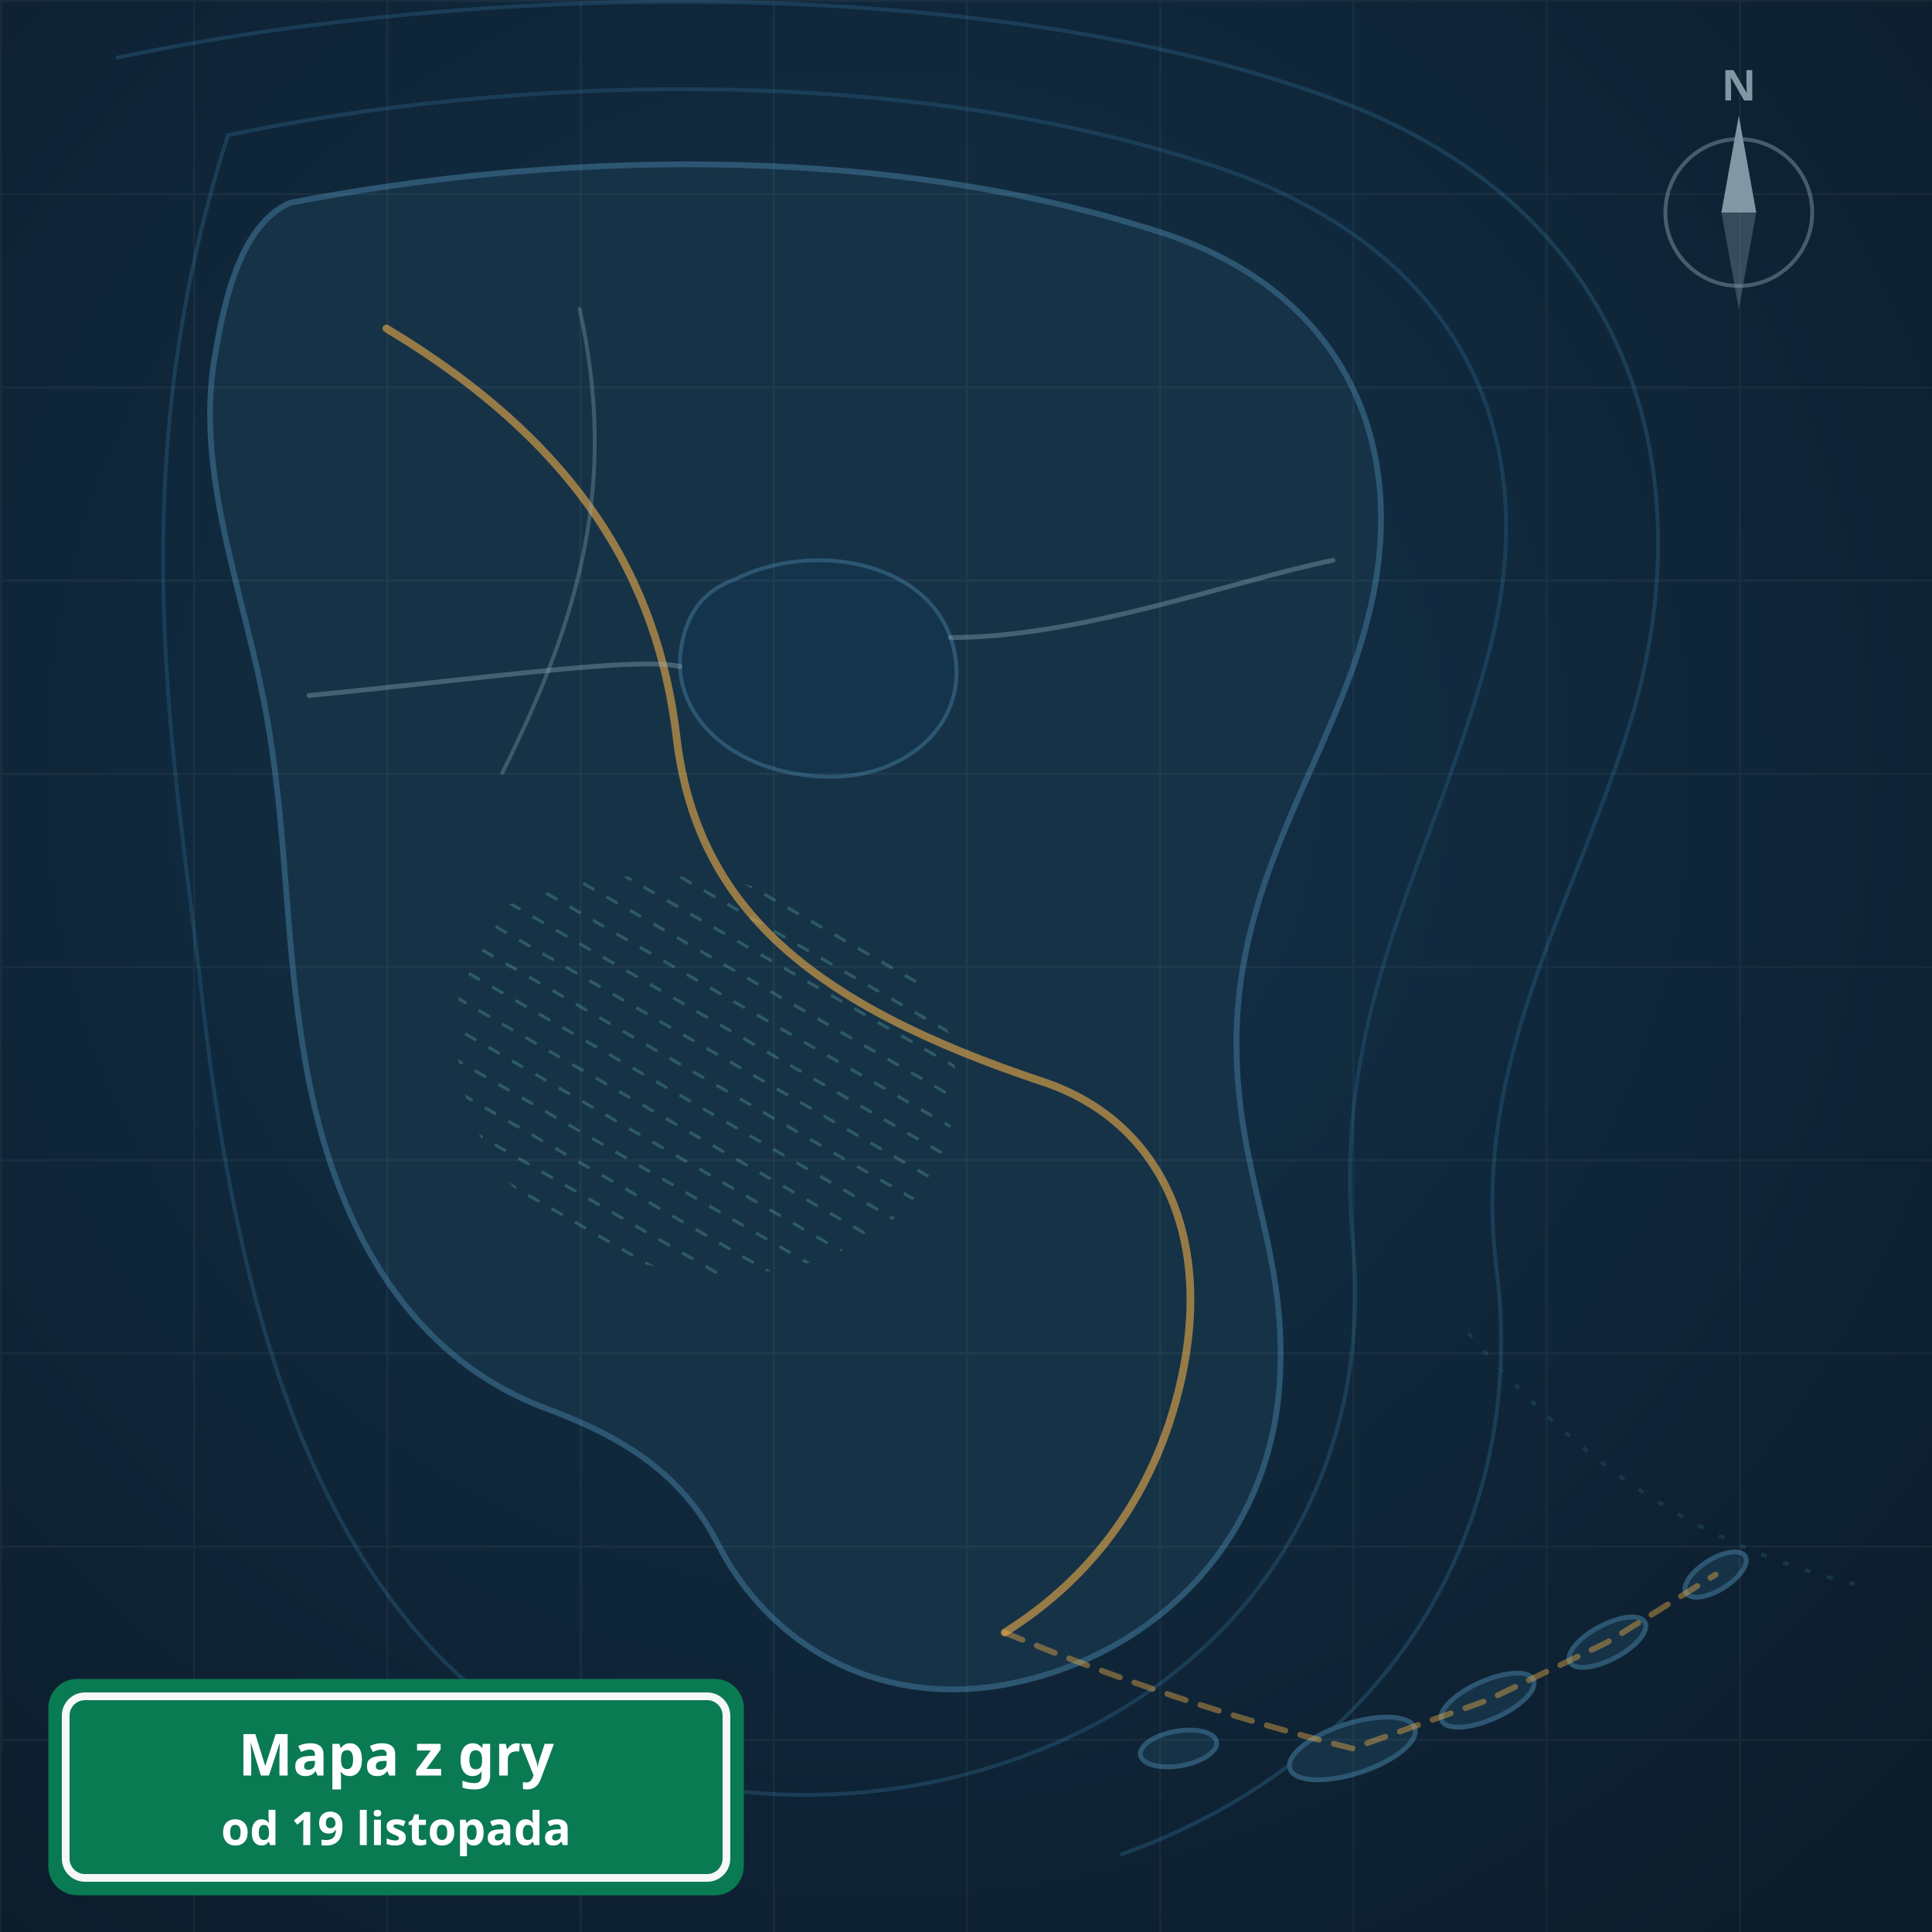
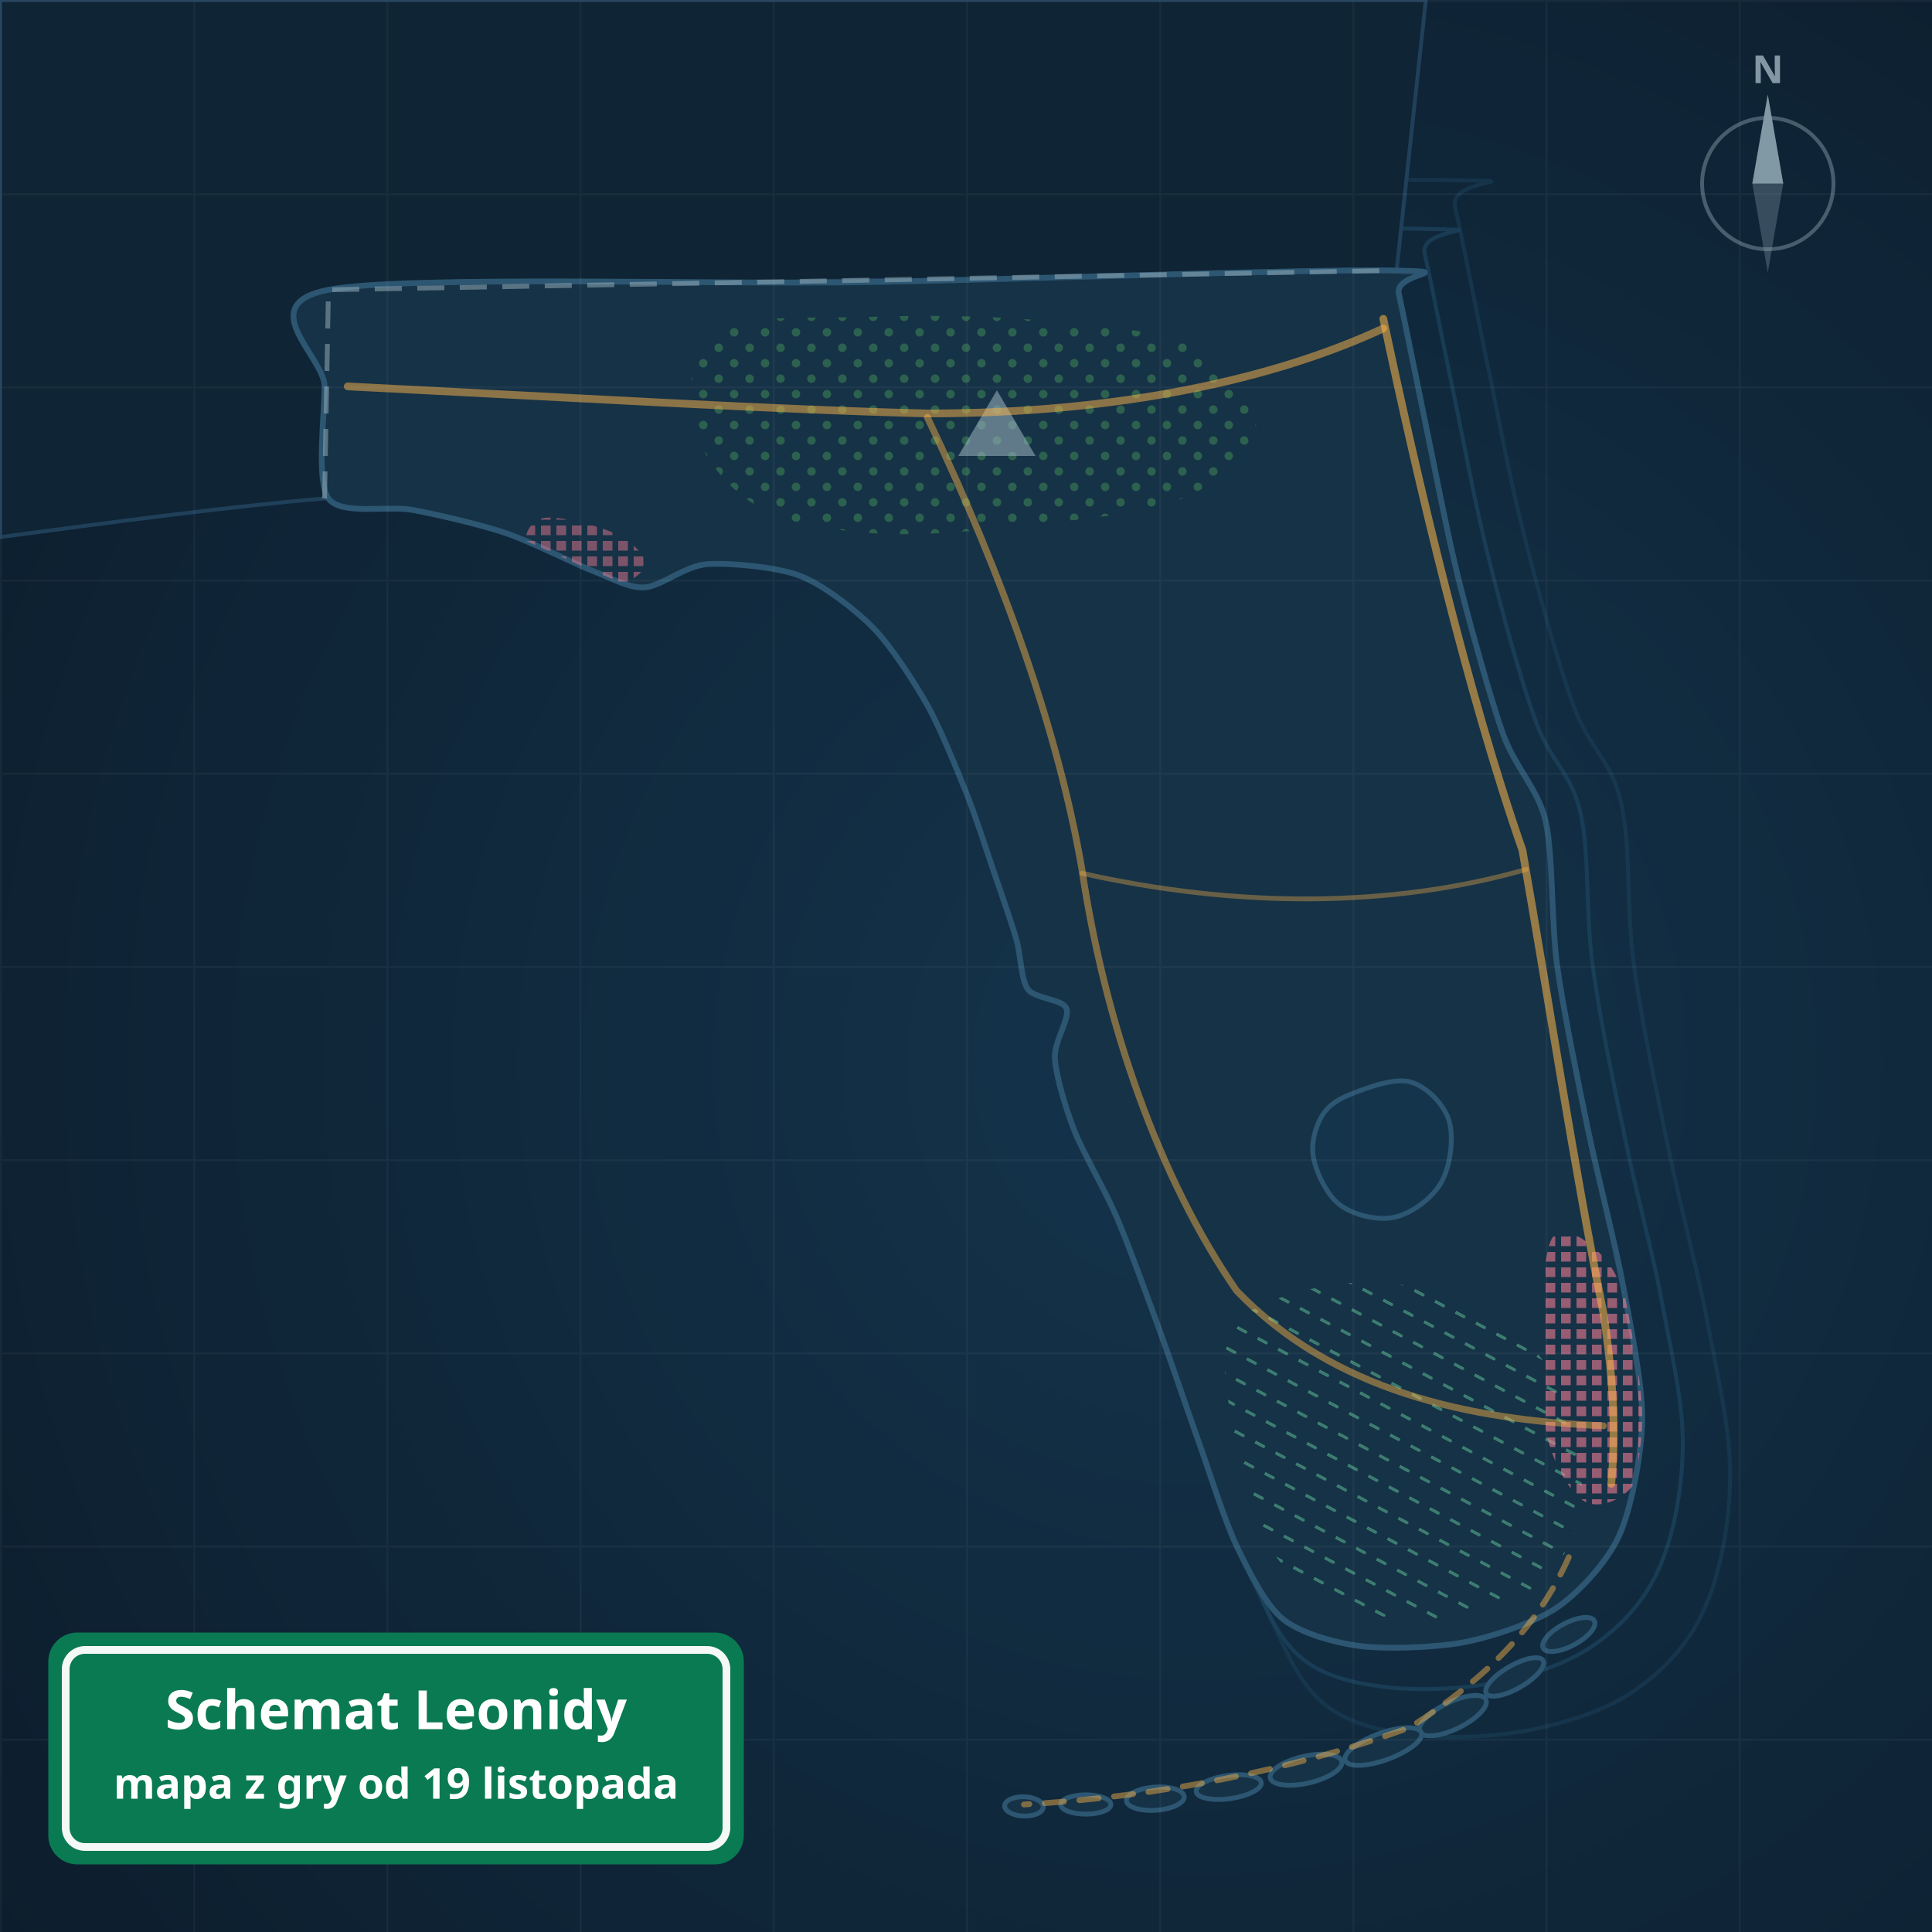
<svg xmlns="http://www.w3.org/2000/svg" viewBox="0 0 1000 1000">
  <defs>
-     <radialGradient id="ocean" cx="45%" cy="40%" r="75%">
+     <radialGradient id="ocean" cx="62%" cy="55%" r="80%">
      <stop offset="0" stop-color="#14344c" />
      <stop offset="1" stop-color="#0c1c2b" />
    </radialGradient>
    <pattern id="siatka" width="100" height="100" patternUnits="userSpaceOnUse">
-       <path d="M100 0H0V100" fill="none" stroke="#ffffff" stroke-opacity=".045" stroke-width="2" />
+       <path d="M100 0H0V100" fill="none" stroke="#ffffff" stroke-opacity=".04" stroke-width="2" />
    </pattern>
-     <pattern id="mokradla" width="14" height="14" patternUnits="userSpaceOnUse" patternTransform="rotate(30)">
-       <path d="M0 7h6" stroke="#2d5a66" stroke-width="1.6" stroke-linecap="round" />
+     <pattern id="mokradla" width="12" height="12" patternUnits="userSpaceOnUse" patternTransform="rotate(28)">
+       <path d="M0 6h5" stroke="#3b7a6e" stroke-width="1.6" stroke-linecap="round" />
    </pattern>
+     <pattern id="las" width="16" height="16" patternUnits="userSpaceOnUse">
+       <circle cx="4" cy="4" r="2.2" fill="#2f6650" />
+       <circle cx="12" cy="12" r="2.2" fill="#2f6650" />
+     </pattern>
+     <pattern id="kwartaly" width="8" height="8" patternUnits="userSpaceOnUse">
+       <rect width="5" height="5" fill="#ff7f98" fill-opacity=".55" />
+     </pattern>
+     <clipPath id="lad">
+       <path d="M170.0 150.0 C209.5 142.4 373.0 147.4 450.0 146.0 C527.0 144.6 681.6 139.2 720.0 140.0 C758.4 140.8 721.5 140.8 724.0 152.0 C726.5 163.2 733.7 199.3 738.0 220.0 C742.3 240.7 749.4 277.6 755.0 300.0 C760.6 322.4 771.7 362.5 778.0 380.0 C784.3 397.5 796.1 408.2 800.0 425.0 C803.9 441.8 802.9 477.6 806.0 500.0 C809.1 522.4 817.2 561.9 822.0 585.0 C826.8 608.1 836.1 644.0 840.0 665.0 C843.9 686.0 850.3 716.8 850.0 735.0 C849.7 753.2 844.2 781.4 838.0 795.0 C831.8 808.6 817.2 824.3 806.0 832.0 C794.8 839.7 772.3 847.2 758.0 850.0 C743.7 852.8 717.2 853.7 704.0 852.0 C690.8 850.3 673.0 845.3 664.0 838.0 C655.0 830.7 646.2 813.0 640.0 800.0 C633.8 787.0 625.6 760.7 620.0 745.0 C614.4 729.3 605.9 704.1 600.0 688.0 C594.1 671.9 584.2 644.4 578.0 630.0 C571.8 615.6 560.5 596.5 556.0 585.0 C551.5 573.5 546.6 556.8 546.0 548.0 C545.4 539.2 554.0 527.0 552.0 522.0 C550.0 517.0 535.6 517.0 532.0 512.0 C528.4 507.0 528.5 494.7 526.0 486.0 C523.5 477.3 517.6 460.6 514.0 450.0 C510.4 439.4 504.8 421.9 500.0 410.0 C495.2 398.1 486.7 376.9 480.0 365.0 C473.3 353.1 461.2 334.4 452.0 325.0 C442.8 315.6 426.0 302.6 414.0 298.0 C402.0 293.4 377.2 291.2 366.0 292.0 C354.8 292.8 342.1 303.4 334.0 304.0 C325.9 304.6 318.1 299.9 308.0 296.0 C297.9 292.1 275.2 280.5 262.0 276.0 C248.8 271.5 226.9 266.5 214.0 264.0 C201.1 261.5 176.4 267.0 170.0 258.0 C163.6 249.0 168.0 215.1 168.0 200.0 C168.0 184.9 130.5 157.6 170.0 150.0 Z" />
+     </clipPath>
  </defs>
  <rect width="1000" height="1000" fill="url(#ocean)" />
-   <g fill="none" stroke="#1d4560" stroke-width="2" opacity=".75">
-     <path d="M118 70 C 260 40 470 30 640 90 C 760 135 800 230 770 340 C 742 445 690 520 700 640 C 712 760 650 860 540 905 C 430 950 300 930 230 860 C 150 780 120 650 105 520 C 92 400 60 250 118 70 Z" />
-     <path d="M60 30 C 250 -10 520 -15 700 55 C 850 115 880 250 845 370 C 815 470 760 550 775 660 C 790 790 720 910 580 960" />
+   <path d="M127.1 104.5 C180.2 94.3 339.9 101.9 443.5 100.0 C547.1 98.1 697.0 92.1 748.6 93.2 C800.2 94.3 749.7 91.7 753.1 106.8 C756.5 121.8 763.1 155.7 768.9 183.6 C774.8 211.5 780.6 243.9 788.1 274.0 C795.7 304.1 805.7 340.9 814.1 364.4 C822.6 387.9 833.7 392.6 839.0 415.2 C844.3 437.9 841.6 469.9 845.8 500.0 C849.9 530.1 857.5 565.0 863.9 596.0 C870.3 627.1 878.9 658.2 884.2 686.5 C889.5 714.7 895.9 741.1 895.5 765.5 C895.1 790.0 890.2 815.1 881.9 833.3 C873.7 851.6 860.8 864.8 845.8 875.2 C830.7 885.5 810.8 891.7 791.5 895.5 C772.3 899.3 748.2 900.0 730.5 897.8 C712.8 895.5 697.4 891.7 685.3 881.9 C673.3 872.1 666.5 856.5 658.2 839.0 C649.9 821.5 643.1 797.9 635.6 776.8 C628.1 755.8 620.9 734.1 613.0 712.4 C605.1 690.8 596.4 666.3 588.1 646.9 C579.9 627.5 569.3 611.5 563.3 596.0 C557.3 580.6 552.7 566.1 552.0 554.2 C551.2 542.4 561.4 531.6 558.8 524.9 C556.1 518.1 541.1 520.3 536.2 513.6 C531.3 506.8 532.8 495.9 529.4 484.2 C526.0 472.5 520.7 457.8 515.8 443.5 C510.9 429.2 506.4 414.3 500.0 398.3 C493.6 382.3 486.4 363.5 477.4 347.5 C468.4 331.4 458.2 314.9 445.8 302.2 C433.3 289.6 419.0 278.0 402.8 271.7 C386.6 265.5 363.6 263.8 348.6 265.0 C333.5 266.1 323.3 277.8 312.4 278.5 C301.5 279.3 296.6 274.8 283.0 269.5 C269.5 264.2 248.8 252.9 231.1 246.9 C213.4 240.9 194.1 236.7 176.8 233.3 C159.5 229.9 135.8 238.6 127.1 226.5 C118.4 214.5 124.8 181.3 124.8 161.0 C124.8 140.7 74.0 114.7 127.1 104.5 Z" fill="none" stroke="#1d4560" stroke-width="2" opacity="0.45" />
+   <path d="M150.2 129.0 C200.0 119.5 349.8 126.5 447.0 124.8 C544.2 123.0 684.8 117.3 733.2 118.4 C781.6 119.5 734.3 117.0 737.4 131.1 C740.6 145.3 746.8 177.1 752.3 203.2 C757.8 229.3 763.2 259.7 770.3 288.0 C777.4 316.3 786.7 350.7 794.7 372.8 C802.6 394.9 813.1 399.3 818.0 420.5 C822.9 441.7 820.5 471.7 824.4 500.0 C828.2 528.3 835.3 561.0 841.3 590.1 C847.3 619.2 855.5 648.4 860.4 674.9 C865.3 701.4 871.4 726.1 871.0 749.1 C870.6 772.1 866.1 795.6 858.3 812.7 C850.5 829.8 838.5 842.2 824.4 851.9 C810.2 861.6 791.5 867.5 773.5 871.0 C755.5 874.5 732.8 875.2 716.2 873.1 C699.6 871.0 685.1 867.5 673.8 858.3 C662.5 849.1 656.2 834.4 648.4 818.0 C640.6 801.6 634.3 779.5 627.2 759.7 C620.1 739.9 613.4 719.6 606.0 699.3 C598.6 679.0 590.5 656.0 582.7 637.8 C574.9 619.6 565.0 604.6 559.4 590.1 C553.7 575.6 549.5 562.0 548.8 550.9 C548.1 539.8 557.6 529.7 555.1 523.3 C552.6 517.0 538.5 519.1 533.9 512.7 C529.3 506.4 530.7 496.1 527.6 485.2 C524.4 474.2 519.4 460.4 514.8 447.0 C510.2 433.6 506.0 419.6 500.0 404.6 C494.0 389.6 487.3 371.9 478.8 356.9 C470.3 341.9 460.8 326.3 449.1 314.5 C437.5 302.7 424.0 291.7 408.8 285.9 C393.6 280.1 372.1 278.5 358.0 279.5 C343.8 280.6 334.3 291.5 324.0 292.2 C313.8 292.9 309.2 288.7 296.5 283.8 C283.8 278.8 264.3 268.2 247.7 262.6 C231.1 256.9 213.1 253.0 196.8 249.8 C180.6 246.7 158.3 254.8 150.2 243.5 C142.1 232.2 148.1 201.1 148.1 182.0 C148.1 162.9 100.4 138.5 150.2 129.0 Z" fill="none" stroke="#1d4560" stroke-width="2" opacity="0.7" />
+   <path d="M0 0 H738 L722 148 L450 145 L170 150 L168 258 C 120 262 60 270 0 278 Z" fill="#0f2434" stroke="#20405a" stroke-width="2" />
+   <path d="M170.0 150.0 C209.5 142.4 373.0 147.4 450.0 146.0 C527.0 144.6 681.6 139.2 720.0 140.0 C758.4 140.8 721.5 140.8 724.0 152.0 C726.5 163.2 733.7 199.3 738.0 220.0 C742.3 240.7 749.4 277.6 755.0 300.0 C760.6 322.4 771.7 362.5 778.0 380.0 C784.3 397.5 796.1 408.2 800.0 425.0 C803.9 441.8 802.9 477.6 806.0 500.0 C809.1 522.4 817.2 561.9 822.0 585.0 C826.8 608.1 836.1 644.0 840.0 665.0 C843.9 686.0 850.3 716.8 850.0 735.0 C849.7 753.2 844.2 781.4 838.0 795.0 C831.8 808.6 817.2 824.3 806.0 832.0 C794.8 839.7 772.3 847.2 758.0 850.0 C743.7 852.8 717.2 853.7 704.0 852.0 C690.8 850.3 673.0 845.3 664.0 838.0 C655.0 830.7 646.2 813.0 640.0 800.0 C633.8 787.0 625.6 760.7 620.0 745.0 C614.4 729.3 605.9 704.1 600.0 688.0 C594.1 671.9 584.2 644.4 578.0 630.0 C571.8 615.6 560.5 596.5 556.0 585.0 C551.5 573.5 546.6 556.8 546.0 548.0 C545.4 539.2 554.0 527.0 552.0 522.0 C550.0 517.0 535.6 517.0 532.0 512.0 C528.4 507.0 528.5 494.7 526.0 486.0 C523.5 477.3 517.6 460.6 514.0 450.0 C510.4 439.4 504.8 421.9 500.0 410.0 C495.2 398.1 486.7 376.9 480.0 365.0 C473.3 353.1 461.2 334.4 452.0 325.0 C442.8 315.6 426.0 302.6 414.0 298.0 C402.0 293.4 377.2 291.2 366.0 292.0 C354.8 292.8 342.1 303.4 334.0 304.0 C325.9 304.6 318.1 299.9 308.0 296.0 C297.9 292.1 275.2 280.5 262.0 276.0 C248.8 271.5 226.9 266.5 214.0 264.0 C201.1 261.5 176.4 267.0 170.0 258.0 C163.6 249.0 168.0 215.1 168.0 200.0 C168.0 184.9 130.5 157.6 170.0 150.0 Z" fill="#163246" stroke="#2c5671" stroke-width="3" stroke-linejoin="round" />
+   <path d="M168 258 L170 150 L450 145 L720 140" stroke="#9db5c0" stroke-opacity=".5" stroke-width="2.5" stroke-dasharray="14 8" fill="none" />
+   <g clip-path="url(#lad)">
+     <path d="M370.0 172.0 C385.0 162.3 421.7 165.0 450.0 164.0 C478.3 163.0 511.7 163.3 540.0 166.0 C568.3 168.7 601.7 170.7 620.0 180.0 C638.3 189.3 651.3 209.0 650.0 222.0 C648.7 235.0 632.0 249.7 612.0 258.0 C592.0 266.3 556.7 269.0 530.0 272.0 C503.3 275.0 475.0 277.7 452.0 276.0 C429.0 274.3 407.3 271.0 392.0 262.0 C376.7 253.0 363.7 237.0 360.0 222.0 C356.3 207.0 355.0 181.7 370.0 172.0 Z" fill="url(#las)" opacity=".9" />
+     <path d="M640.0 684.0 C650.7 673.3 679.3 665.3 700.0 664.0 C720.7 662.7 746.3 667.3 764.0 676.0 C781.7 684.7 797.0 698.3 806.0 716.0 C815.0 733.7 821.0 763.7 818.0 782.0 C815.0 800.3 803.3 816.7 788.0 826.0 C772.7 835.3 745.3 839.3 726.0 838.0 C706.7 836.7 685.3 828.3 672.0 818.0 C658.7 807.7 652.0 791.0 646.0 776.0 C640.0 761.0 637.0 743.3 636.0 728.0 C635.0 712.7 629.3 694.7 640.0 684.0 Z" fill="url(#mokradla)" />
+     <path d="M804.0 640.0 C810.0 632.7 826.3 644.3 834.0 656.0 C841.7 667.7 847.7 692.0 850.0 710.0 C852.3 728.0 852.7 752.7 848.0 764.0 C843.3 775.3 829.7 780.7 822.0 778.0 C814.3 775.3 806.0 761.0 802.0 748.0 C798.0 735.0 797.7 718.0 798.0 700.0 C798.3 682.0 798.0 647.3 804.0 640.0 Z" fill="url(#kwartaly)" />
+     <path d="M282.0 268.0 C289.7 267.0 309.3 272.0 318.0 276.0 C326.7 280.0 334.3 287.3 334.0 292.0 C333.7 296.7 324.0 303.0 316.0 304.0 C308.0 305.0 293.3 301.7 286.0 298.0 C278.7 294.3 272.7 287.0 272.0 282.0 C271.3 277.0 274.3 269.0 282.0 268.0 Z" fill="url(#kwartaly)" opacity=".8" />
  </g>
-   <g fill="none" stroke="#1d4560" stroke-width="2" stroke-dasharray="3 9" opacity=".6">
-     <path d="M760 690 C 820 760 880 800 960 820" />
+   <path d="M700.0 566.0 C707.7 563.0 721.7 557.7 730.0 560.0 C738.3 562.3 747.3 571.3 750.0 580.0 C752.7 588.7 750.7 603.7 746.0 612.0 C741.3 620.3 730.7 628.0 722.0 630.0 C713.3 632.0 701.0 629.0 694.0 624.0 C687.0 619.0 681.7 607.7 680.0 600.0 C678.3 592.3 680.7 583.7 684.0 578.0 C687.3 572.3 692.3 569.0 700.0 566.0 Z" fill="#14344c" stroke="#2c5671" stroke-width="2.5" />
+   <path d="M496 236 l20 -34 l20 34 z" fill="#9db5c0" fill-opacity=".55" />
+   <g fill="#163246" stroke="#2c5671" stroke-width="2.5">
+     <ellipse cx="812" cy="846" rx="15" ry="6" transform="rotate(-28 812 846)" />
+     <ellipse cx="784" cy="868" rx="17" ry="6" transform="rotate(-30 784 868)" />
+     <ellipse cx="752" cy="888" rx="19" ry="7" transform="rotate(-26 752 888)" />
+     <ellipse cx="716" cy="904" rx="21" ry="7" transform="rotate(-20 716 904)" />
+     <ellipse cx="676" cy="916" rx="19" ry="7" transform="rotate(-13 676 916)" />
+     <ellipse cx="636" cy="925" rx="17" ry="6" transform="rotate(-8 636 925)" />
+     <ellipse cx="598" cy="931" rx="15" ry="6" transform="rotate(-4 598 931)" />
+     <ellipse cx="562" cy="934" rx="13" ry="5" transform="rotate(0 562 934)" />
+     <ellipse cx="530" cy="935" rx="10" ry="5" transform="rotate(2 530 935)" />
  </g>
-   <path fill="#163246" stroke="#2c5671" stroke-width="3" stroke-linejoin="round" d="M150 105 C 280 80 450 72 600 120 C 700 152 730 235 708 320 C 690 392 640 452 640 540        C 640 610 668 650 662 720 C 655 800 596 858 520 872 C 452 884 398 850 372 800        C 352 760 318 742 280 728 C 214 702 176 640 160 560 C 146 488 150 430 136 360        C 124 300 100 240 112 180 C 118 145 128 115 150 105 Z" />
-   <path fill="#14344c" stroke="#2c5671" stroke-width="2" d="M380 300 C 420 280 478 290 492 330 C 506 372 470 404 426 402 C 380 400 350 372 352 340 C 354 318 364 306 380 300 Z" />
-   <path fill="url(#mokradla)" d="M260 470 C 320 440 420 450 470 500 C 510 540 500 610 450 640 C 390 676 300 660 262 610 C 230 570 226 500 260 470 Z" />
-   <g fill="#163246" stroke="#2c5671" stroke-width="2.5">
-     <ellipse cx="700" cy="905" rx="34" ry="13" transform="rotate(-18 700 905)" />
-     <ellipse cx="770" cy="880" rx="26" ry="10" transform="rotate(-24 770 880)" />
-     <ellipse cx="832" cy="850" rx="22" ry="9" transform="rotate(-28 832 850)" />
-     <ellipse cx="888" cy="815" rx="18" ry="8" transform="rotate(-32 888 815)" />
-     <ellipse cx="610" cy="905" rx="20" ry="9" transform="rotate(-10 610 905)" />
-   </g>
-   <g fill="none" stroke-linecap="round" stroke-linejoin="round">
-     <path d="M200 170 C 300 230 340 300 350 380 C 360 470 420 520 540 560 C 600 580 630 640 610 720 C 595 780 560 820 520 845" stroke="#ffb648" stroke-opacity=".55" stroke-width="4" />
-     <path d="M520 845 C 580 870 640 890 700 905 L 770 880 L 832 850 L 888 815" stroke="#ffb648" stroke-opacity=".4" stroke-width="3" stroke-dasharray="10 8" />
-     <path d="M160 360 C 260 350 330 340 352 345 M 492 330 C 560 330 640 300 690 290" stroke="#9db5c0" stroke-opacity=".35" stroke-width="2.5" />
-     <path d="M300 160 C 320 250 300 320 260 400" stroke="#9db5c0" stroke-opacity=".3" stroke-width="2" />
+   <g fill="none" stroke="#ffb648" stroke-linecap="round" stroke-linejoin="round">
+     <path d="M716 165 C 734 250 760 360 788 440 C 802 520 814 600 830 680 C 836 720 836 745 834 768" stroke-opacity="0.55" stroke-width="4" />
+     <path d="M180 200 C 300 206 400 212 480 214 C 580 214 660 196 716 170" stroke-opacity="0.5" stroke-width="4" />
+     <path d="M480 216 C 520 300 548 380 560 450 C 572 530 600 610 640 668 C 690 720 760 735 830 738" stroke-opacity="0.45" stroke-width="3.5" />
+     <path d="M560 452 C 640 470 720 470 790 450" stroke-opacity="0.35" stroke-width="2.5" />
+     <path d="M812 806 C 796 842 770 868 730 894 C 670 916 600 930 530 934" stroke-opacity="0.45" stroke-width="3" stroke-dasharray="10 8" />
  </g>
  <rect width="1000" height="1000" fill="url(#siatka)" />
-   <g transform="translate(900 110)" fill="#9db5c0" opacity=".8">
-     <circle r="38" fill="none" stroke="#9db5c0" stroke-opacity=".5" stroke-width="2" />
-     <path d="M0 -50 L9 0 L0 50 L-9 0 Z" fill="#9db5c0" fill-opacity=".35" />
-     <path d="M0 -50 L9 0 L-9 0 Z" />
-     <text y="-58" text-anchor="middle" font-family="Overpass, system-ui, sans-serif" font-size="22" font-weight="700">N</text>
+   <g transform="translate(915 95)" fill="#9db5c0" opacity=".8">
+     <circle r="34" fill="none" stroke="#9db5c0" stroke-opacity=".5" stroke-width="2" />
+     <path d="M0 -46 L8 0 L0 46 L-8 0 Z" fill-opacity=".35" />
+     <path d="M0 -46 L8 0 L-8 0 Z" />
+     <text y="-52" text-anchor="middle" font-family="Overpass, system-ui, sans-serif" font-size="20" font-weight="700">N</text>
  </g>
-   <g transform="translate(205 925)">
-     <rect x="-180" y="-56" width="360" height="112" rx="15" fill="#0a7a52" />
-     <rect x="-171" y="-47" width="342" height="94" rx="10" fill="none" stroke="#f4f8f6" stroke-width="4" />
-     <text y="-6" text-anchor="middle" font-family="Overpass, system-ui, sans-serif" font-size="30" font-weight="800" fill="#ffffff">Mapa z gry</text>
-     <text y="30" text-anchor="middle" font-family="Overpass, system-ui, sans-serif" font-size="24" font-weight="600" fill="#ffffff">od 19 listopada</text>
+   <g transform="translate(205 905)">
+     <rect x="-180" y="-60" width="360" height="120" rx="15" fill="#0a7a52" />
+     <rect x="-171" y="-51" width="342" height="102" rx="10" fill="none" stroke="#f4f8f6" stroke-width="4" />
+     <text y="-10" text-anchor="middle" font-family="Overpass, system-ui, sans-serif" font-size="28" font-weight="800" fill="#ffffff">Schemat Leonidy</text>
+     <text y="26" text-anchor="middle" font-family="Overpass, system-ui, sans-serif" font-size="22" font-weight="600" fill="#ffffff">mapa z gry od 19 listopada</text>
  </g>
</svg>
